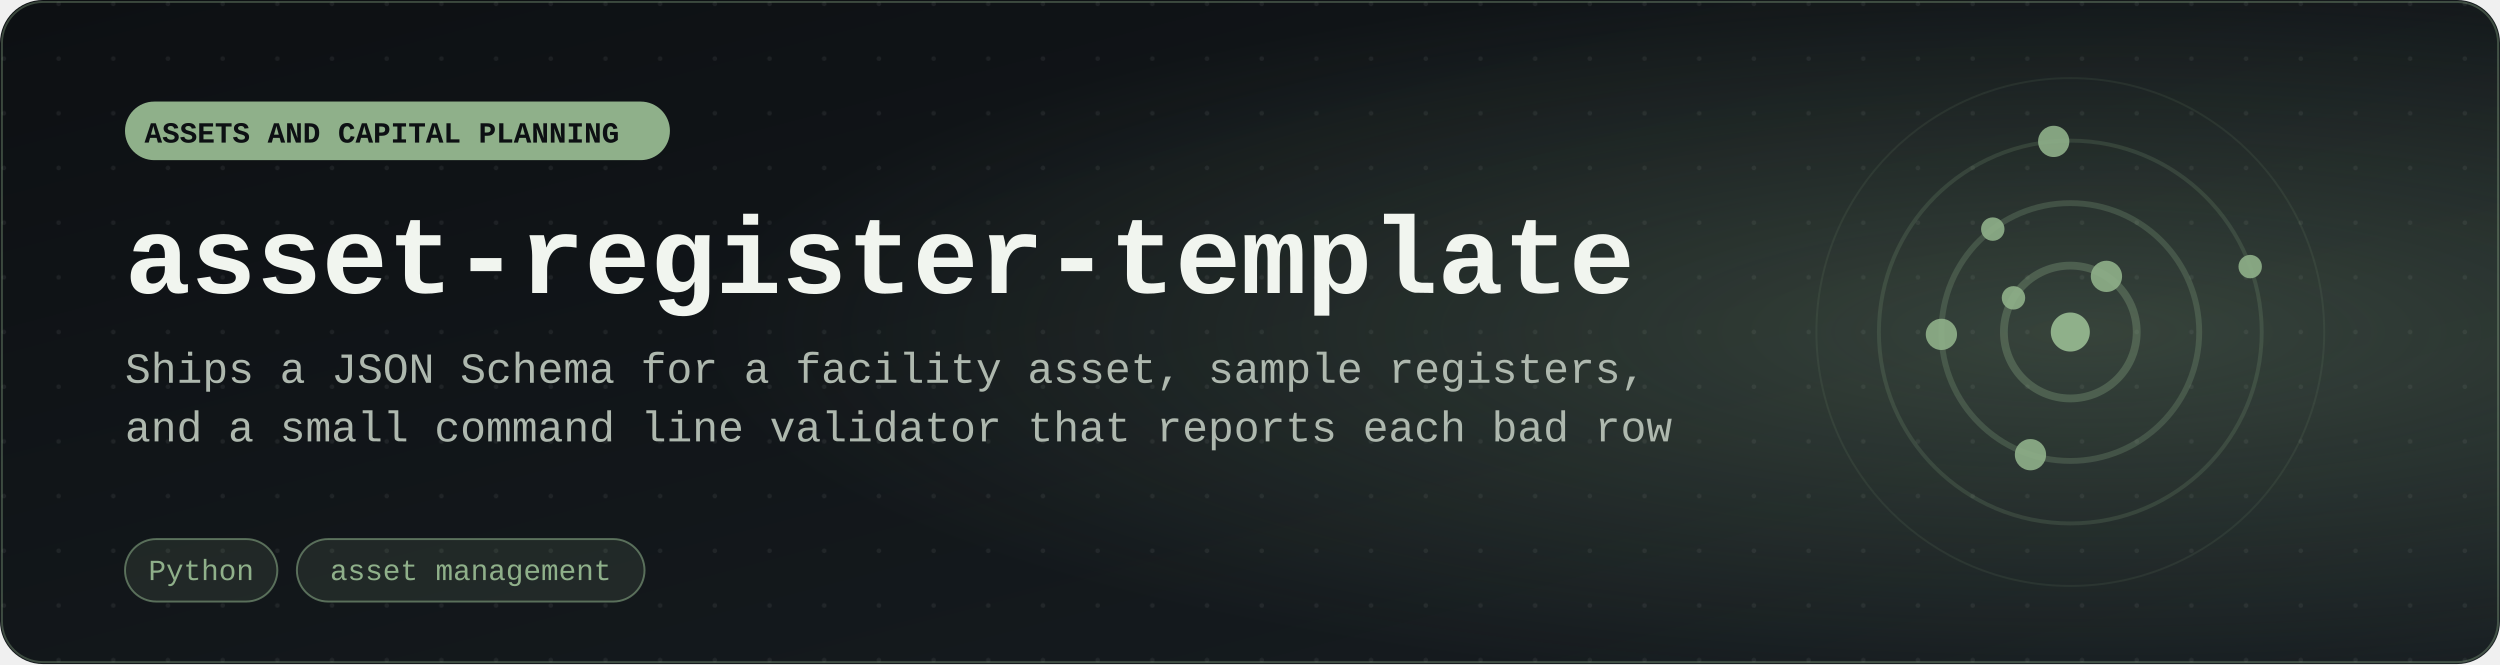
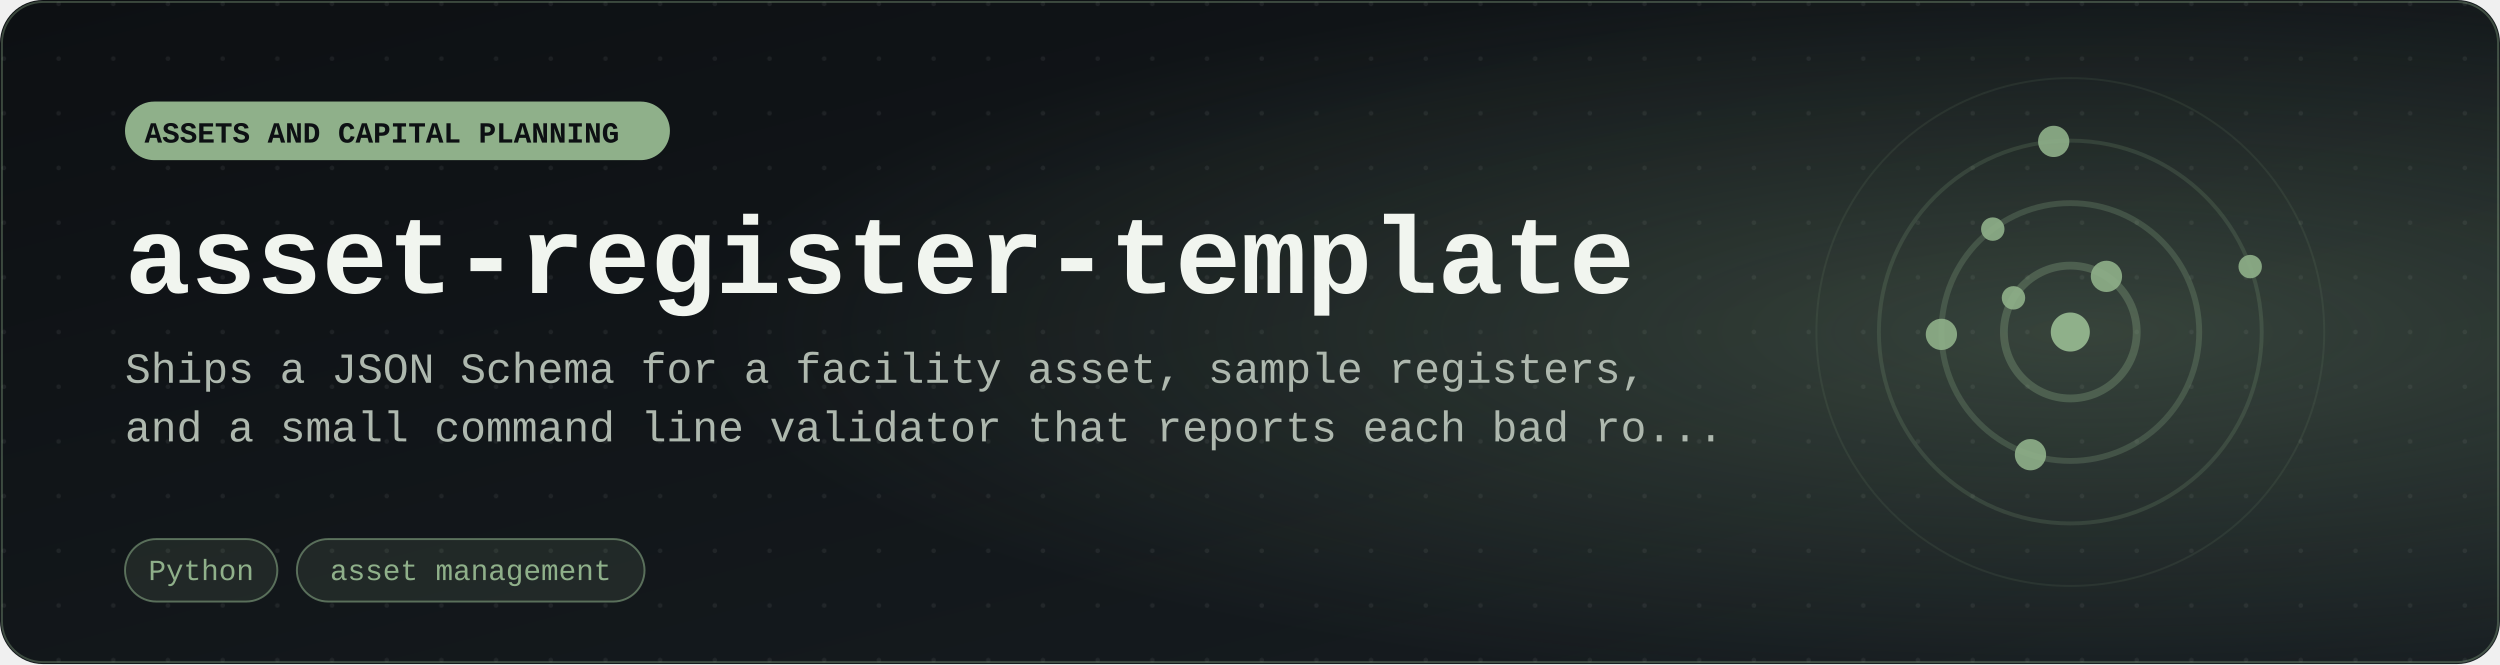
<svg xmlns="http://www.w3.org/2000/svg" viewBox="0 0 1280 340" width="1280" height="340" role="img" aria-label="asset-register-template: Ships a JSON Schema for a facility asset, sample registers, and a small command line validator that reports each bad">
  <defs>
    <linearGradient id="bg" x1="0" y1="0" x2="1" y2="1">
      <stop offset="0" stop-color="#0d1013" />
      <stop offset="1" stop-color="#171d21" />
    </linearGradient>
    <radialGradient id="glow" cx="0.83" cy="0.5" r="0.55">
      <stop offset="0" stop-color="#8fb08a" stop-opacity="0.28" />
      <stop offset="1" stop-color="#8fb08a" stop-opacity="0" />
    </radialGradient>
    <pattern id="dots" width="28" height="28" patternUnits="userSpaceOnUse">
      <circle cx="2" cy="2" r="1.2" fill="#ffffff" fill-opacity="0.06" />
    </pattern>
  </defs>
  <g font-family="'JetBrains Mono','SFMono-Regular',Consolas,'Liberation Mono',monospace">
    <rect width="1280" height="340" rx="22" fill="url(#bg)" />
    <rect width="1280" height="340" rx="22" fill="url(#dots)" />
    <rect width="1280" height="340" rx="22" fill="url(#glow)" />
    <rect x="1" y="1" width="1278" height="338" rx="21" fill="none" stroke="#8fb08a" stroke-opacity="0.35" />
    <rect x="64" y="52" width="279" height="30" rx="15" fill="#8fb08a" />
    <text x="74" y="73" font-size="15" font-weight="700" fill="#0d1013">ASSETS AND CAPITAL PLANNING</text>
    <text x="64" y="150" font-size="56" font-weight="700" fill="#f1f5ef">asset-register-template</text>
    <text x="64" y="196" font-size="22" fill="#aeb8ae">Ships a JSON Schema for a facility asset, sample registers,</text>
-     <text x="64" y="226" font-size="22" fill="#aeb8ae">and a small command line validator that reports each bad row</text>
+     <text x="64" y="226" font-size="22" fill="#aeb8ae">and a small command line validator that reports each bad ro...</text>
    <rect x="64" y="276" width="78" height="32" rx="16" fill="#8fb08a" fill-opacity="0.12" stroke="#8fb08a" stroke-opacity="0.55" />
    <text x="103.0" y="297" text-anchor="middle" font-size="15" fill="#8fb08a">Python</text>
    <rect x="152" y="276" width="178" height="32" rx="16" fill="#8fb08a" fill-opacity="0.12" stroke="#8fb08a" stroke-opacity="0.55" />
    <text x="241.0" y="297" text-anchor="middle" font-size="15" fill="#8fb08a">asset management</text>
    <circle cx="1060" cy="170" r="130" fill="none" stroke="#8fb08a" stroke-opacity="0.10" stroke-width="1" />
    <circle cx="1060" cy="170" r="98" fill="none" stroke="#8fb08a" stroke-opacity="0.17" stroke-width="2" />
    <circle cx="1060" cy="170" r="66" fill="none" stroke="#8fb08a" stroke-opacity="0.24" stroke-width="3" />
    <circle cx="1060" cy="170" r="34" fill="none" stroke="#8fb08a" stroke-opacity="0.31" stroke-width="4" />
    <circle cx="1078.5" cy="141.5" r="8" fill="#8fb08a" fill-opacity="0.9" />
    <circle cx="1030.9" cy="152.5" r="6" fill="#8fb08a" fill-opacity="0.9" />
    <circle cx="1051.5" cy="72.4" r="8" fill="#8fb08a" fill-opacity="0.9" />
    <circle cx="1020.3" cy="117.3" r="6" fill="#8fb08a" fill-opacity="0.9" />
    <circle cx="1039.6" cy="232.8" r="8" fill="#8fb08a" fill-opacity="0.9" />
    <circle cx="1152.1" cy="136.5" r="6" fill="#8fb08a" fill-opacity="0.9" />
    <circle cx="994.0" cy="171.2" r="8" fill="#8fb08a" fill-opacity="0.9" />
    <circle cx="1060" cy="170" r="10" fill="#8fb08a" />
  </g>
</svg>
